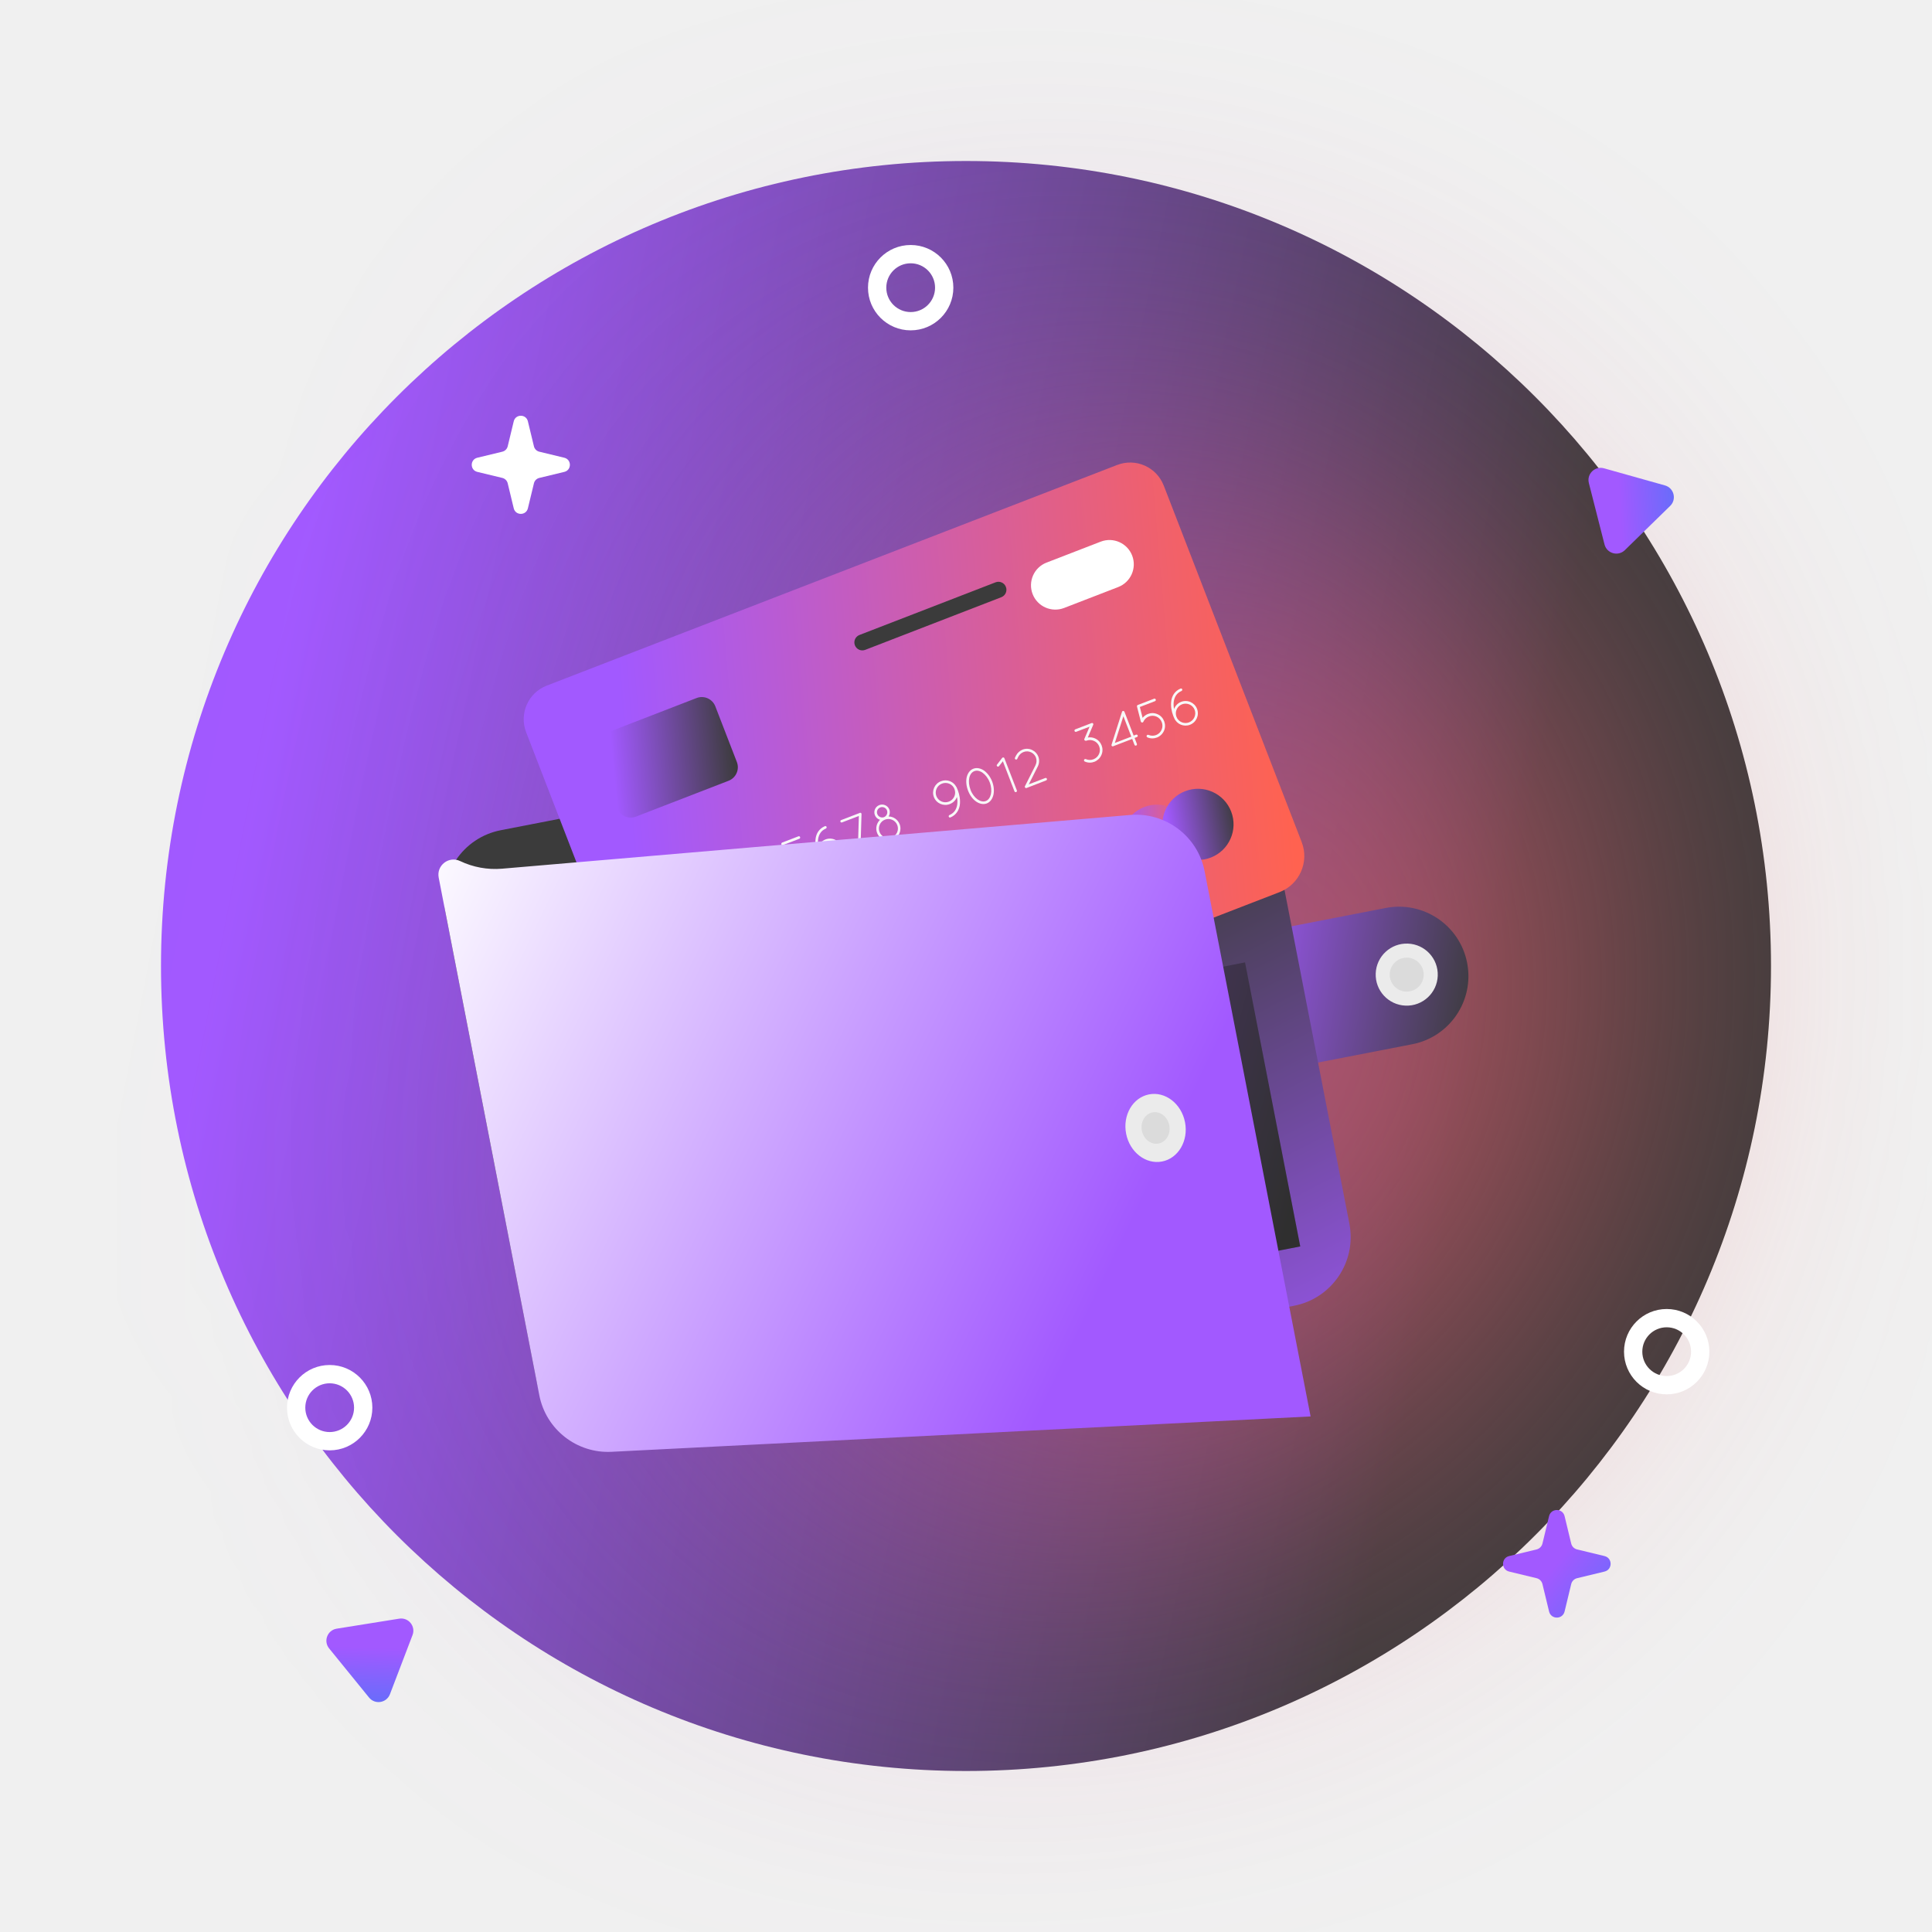
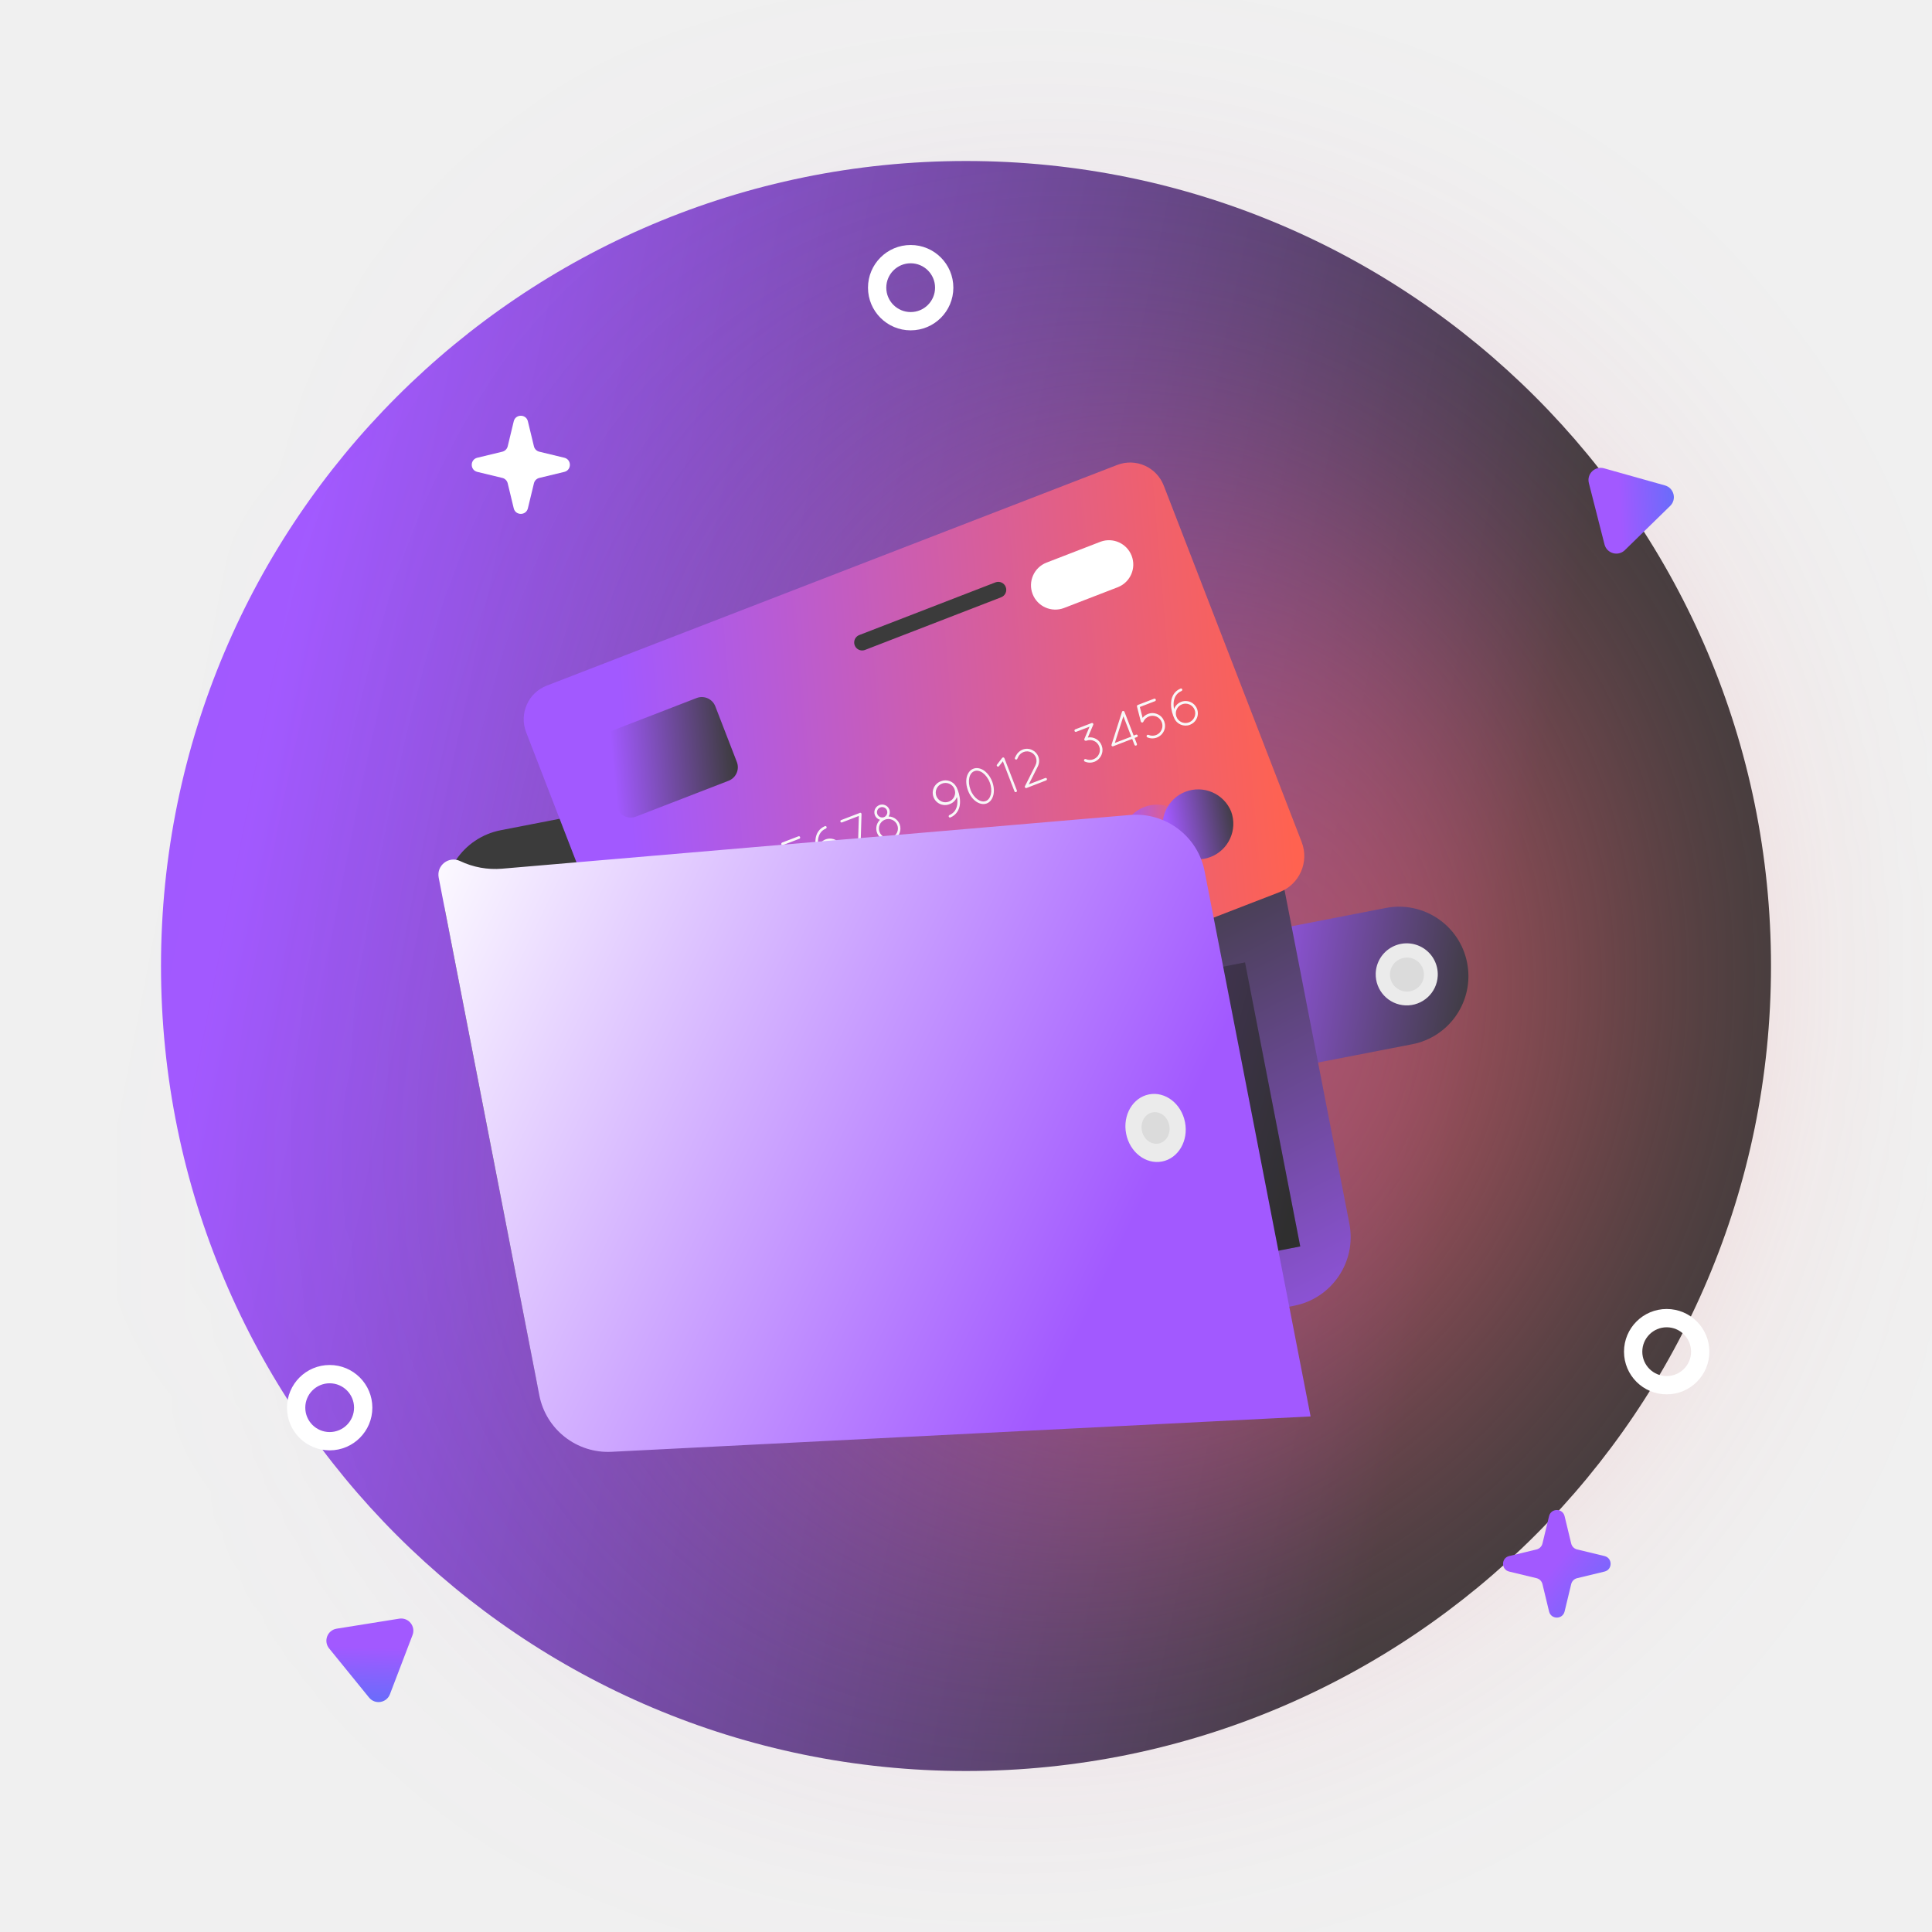
- <svg xmlns="http://www.w3.org/2000/svg" width="276" height="276" viewBox="0 0 276 276" fill="none">
-   <g clip-path="url(#clip0_1617_11657)">
-     <path d="M138 253C201.513 253 253 201.513 253 138C253 74.487 201.513 23 138 23C74.487 23 23 74.487 23 138C23 201.513 74.487 253 138 253Z" fill="url(#paint0_linear_1617_11657)" />
-     <g filter="url(#filter0_f_1617_11657)">
-       <path d="M138 222C184.392 222 222 184.392 222 138C222 91.608 184.392 54 138 54C91.608 54 54 91.608 54 138C54 184.392 91.608 222 138 222Z" fill="url(#paint1_linear_1617_11657)" />
+ <svg xmlns="http://www.w3.org/2000/svg" width="276" height="276" fill="none">
+   <g clip-path="url(#a)">
+     <path d="M138 253c63.513 0 115-51.487 115-115S201.513 23 138 23 23 74.487 23 138s51.487 115 115 115Z" fill="url(#b)" />
+     <g filter="url(#c)">
+       <path d="M138 222c46.392 0 84-37.608 84-84s-37.608-84-84-84-84 37.608-84 84 37.608 84 84 84Z" fill="url(#d)" />
    </g>
-     <path fill-rule="evenodd" clip-rule="evenodd" d="M130.096 44.58C132.02 44.58 133.58 43.02 133.58 41.096C133.58 39.172 132.02 37.613 130.096 37.613C128.172 37.613 126.613 39.172 126.613 41.096C126.613 43.02 128.172 44.58 130.096 44.58ZM130.096 47.193C133.463 47.193 136.193 44.463 136.193 41.096C136.193 37.73 133.463 35 130.096 35C126.729 35 124 37.73 124 41.096C124 44.463 126.729 47.193 130.096 47.193Z" fill="white" />
-     <path fill-rule="evenodd" clip-rule="evenodd" d="M47.096 204.58C49.02 204.58 50.58 203.02 50.58 201.096C50.58 199.172 49.02 197.613 47.096 197.613C45.172 197.613 43.613 199.172 43.613 201.096C43.613 203.02 45.172 204.58 47.096 204.58ZM47.096 207.193C50.463 207.193 53.193 204.463 53.193 201.096C53.193 197.729 50.463 195 47.096 195C43.73 195 41 197.729 41 201.096C41 204.463 43.73 207.193 47.096 207.193Z" fill="white" />
-     <path fill-rule="evenodd" clip-rule="evenodd" d="M238.098 196.58C240.022 196.58 241.582 195.02 241.582 193.096C241.582 191.172 240.022 189.613 238.098 189.613C236.174 189.613 234.615 191.172 234.615 193.096C234.615 195.02 236.174 196.58 238.098 196.58ZM238.098 199.193C241.465 199.193 244.195 196.463 244.195 193.096C244.195 189.729 241.465 187 238.098 187C234.731 187 232.002 189.729 232.002 193.096C232.002 196.463 234.731 199.193 238.098 199.193Z" fill="white" />
-     <path d="M73.391 60.189C73.647 59.127 75.157 59.127 75.413 60.189L76.276 63.761C76.367 64.141 76.663 64.437 77.043 64.528L80.615 65.391C81.677 65.647 81.677 67.157 80.615 67.413L77.043 68.275C76.663 68.367 76.367 68.663 76.276 69.043L75.413 72.615C75.157 73.677 73.647 73.677 73.391 72.615L72.529 69.043C72.437 68.663 72.141 68.367 71.761 68.275L68.189 67.413C67.127 67.157 67.127 65.647 68.189 65.391L71.761 64.528C72.141 64.437 72.437 64.141 72.529 63.761L73.391 60.189Z" fill="white" />
-     <path d="M221.296 216.591C221.577 215.428 223.232 215.428 223.513 216.591L224.458 220.507C224.558 220.923 224.883 221.248 225.299 221.348L229.215 222.294C230.378 222.574 230.378 224.229 229.215 224.51L225.299 225.456C224.883 225.556 224.558 225.881 224.458 226.296L223.513 230.212C223.232 231.376 221.577 231.376 221.296 230.212L220.35 226.296C220.25 225.881 219.925 225.556 219.51 225.456L215.594 224.51C214.43 224.229 214.43 222.574 215.594 222.294L219.51 221.348C219.925 221.248 220.25 220.923 220.35 220.507L221.296 216.591Z" fill="url(#paint2_linear_1617_11657)" />
-     <path d="M57.031 231.238C58.355 231.026 59.412 232.326 58.934 233.579L55.705 242.034C55.226 243.287 53.571 243.552 52.725 242.511L47.018 235.487C46.172 234.447 46.77 232.881 48.094 232.669L57.031 231.238Z" fill="url(#paint3_linear_1617_11657)" />
-     <path d="M226.98 69.006C226.649 67.707 227.848 66.536 229.139 66.899L237.853 69.347C239.143 69.71 239.558 71.334 238.598 72.271L232.121 78.593C231.161 79.529 229.548 79.076 229.216 77.776L226.98 69.006Z" fill="url(#paint4_linear_1617_11657)" />
-     <path d="M197.967 129.711L179.074 133.384C173.698 134.428 170.188 139.633 171.233 145.008C172.278 150.383 177.482 153.893 182.857 152.849L201.751 149.176C207.126 148.131 210.636 142.927 209.591 137.552C208.547 132.177 203.342 128.666 197.967 129.711Z" fill="url(#paint5_linear_1617_11657)" />
-     <path d="M205.392 139.403C205.487 136.956 203.581 134.895 201.133 134.8C198.686 134.704 196.625 136.611 196.53 139.058C196.434 141.505 198.341 143.566 200.788 143.662C203.236 143.757 205.297 141.85 205.392 139.403Z" fill="#EBEBEB" />
-     <path d="M201.421 141.615C202.737 141.359 203.596 140.085 203.341 138.77C203.085 137.454 201.811 136.595 200.495 136.85C199.18 137.106 198.32 138.38 198.576 139.696C198.832 141.011 200.106 141.871 201.421 141.615Z" fill="#DBDBDB" />
-     <path d="M168.011 99.85L71.542 118.602C66.12 119.655 62.58 124.905 63.633 130.326L76.668 197.38C77.721 202.802 82.97 206.342 88.392 205.288L184.861 186.537C190.283 185.483 193.823 180.234 192.77 174.812L179.735 107.758C178.682 102.337 173.433 98.796 168.011 99.85Z" fill="url(#paint6_linear_1617_11657)" />
-     <path d="M166.248 69.359L185.954 120.295C187.057 123.142 185.639 126.344 182.797 127.445L102.014 158.698C99.172 159.8 95.97 158.382 94.866 155.535L75.161 104.599C74.138 101.949 75.452 98.971 78.103 97.948L159.595 66.423C162.246 65.4 165.223 66.714 166.246 69.365L166.248 69.359Z" fill="url(#paint7_linear_1617_11657)" />
-     <path d="M170.043 118.196C171.053 120.815 169.754 123.76 167.135 124.77C164.517 125.781 161.571 124.481 160.561 121.862C159.55 119.244 160.85 116.299 163.469 115.288C166.087 114.278 169.033 115.578 170.043 118.196Z" fill="url(#paint8_linear_1617_11657)" />
-     <path d="M175.879 115.934C176.89 118.553 175.59 121.498 172.972 122.509C170.353 123.519 167.408 122.219 166.397 119.601C165.387 116.982 166.687 114.037 169.305 113.027C171.924 112.016 174.869 113.316 175.879 115.934Z" fill="url(#paint9_linear_1617_11657)" />
-     <path d="M99.508 99.72L86.273 104.84C85.206 105.253 84.675 106.453 85.088 107.52L88.165 115.474C88.578 116.541 89.778 117.072 90.845 116.659L104.08 111.538C105.148 111.126 105.678 109.926 105.265 108.859L102.188 100.905C101.775 99.838 100.575 99.307 99.508 99.72Z" fill="url(#paint10_linear_1617_11657)" />
-     <path d="M159.749 83.862L152.01 86.854C150.219 87.542 148.209 86.654 147.516 84.865C146.829 83.073 147.716 81.063 149.506 80.371L157.244 77.379C159.034 76.687 161.046 77.579 161.738 79.368C162.426 81.16 161.538 83.17 159.749 83.862Z" fill="white" />
-     <path d="M92.451 128.416L91.91 129.099C91.91 129.099 91.865 129.148 91.833 129.16C91.769 129.185 91.699 129.169 91.654 129.134C91.568 129.061 91.556 128.949 91.628 128.874L92.362 127.922C92.424 127.85 92.55 127.834 92.621 127.896C92.66 127.929 92.68 127.968 92.694 128.016L94.457 132.57C94.493 132.662 94.454 132.767 94.353 132.806C94.26 132.841 94.152 132.793 94.117 132.701L92.46 128.412L92.451 128.416Z" fill="#F8F8F8" />
-     <path d="M95.616 131.966L97.121 128.978C97.299 128.614 97.315 128.217 97.179 127.862C97.062 127.558 96.831 127.299 96.516 127.139C96.161 126.959 95.756 126.95 95.413 127.087C95.1 127.208 94.836 127.43 94.672 127.747L94.518 128.06C94.475 128.155 94.358 128.195 94.277 128.147C94.181 128.104 94.141 127.988 94.189 127.906L94.342 127.588C94.549 127.192 94.89 126.897 95.282 126.747C95.715 126.58 96.216 126.578 96.678 126.818C97.088 127.02 97.375 127.354 97.522 127.736C97.689 128.174 97.684 128.683 97.455 129.146L96.166 131.707L98.515 130.805C98.605 130.765 98.712 130.809 98.751 130.91C98.786 131.002 98.738 131.111 98.645 131.146L95.881 132.217L95.854 132.228C95.803 132.248 95.747 132.253 95.705 132.227C95.611 132.173 95.57 132.067 95.613 131.972L95.616 131.966Z" fill="#F8F8F8" />
-     <path d="M101.119 124.845L100.347 126.658C100.684 126.603 101.04 126.635 101.372 126.783C101.824 126.984 102.156 127.353 102.322 127.786C102.488 128.219 102.493 128.714 102.287 129.168C102.086 129.621 101.718 129.957 101.287 130.128C100.864 130.29 100.369 130.295 99.915 130.089C99.821 130.051 99.774 129.943 99.819 129.841C99.855 129.742 99.966 129.7 100.068 129.745C100.428 129.898 100.813 129.898 101.154 129.767C101.495 129.636 101.786 129.376 101.95 129.018C102.111 128.654 102.105 128.266 101.974 127.925C101.843 127.584 101.584 127.293 101.224 127.141C100.865 126.977 100.477 126.984 100.136 127.114C100.081 127.136 100.019 127.127 99.966 127.1L99.957 127.104C99.857 127.063 99.813 126.948 99.86 126.85L100.602 125.107L98.7 125.837C98.6 125.881 98.492 125.833 98.455 125.736C98.416 125.635 98.464 125.526 98.561 125.489L100.882 124.598C100.981 124.555 101.09 124.603 101.127 124.7C101.138 124.727 101.139 124.759 101.134 124.787C101.134 124.813 101.127 124.837 101.118 124.856L101.119 124.845Z" fill="#F8F8F8" />
-     <path d="M106.685 126.861L104 127.902L103.977 127.911C103.94 127.925 103.895 127.932 103.857 127.915C103.757 127.89 103.704 127.778 103.742 127.684L105.231 123.002L105.236 122.989C105.271 122.886 105.364 122.84 105.467 122.874C105.503 122.887 105.53 122.914 105.554 122.936C105.559 122.95 105.572 122.955 105.574 122.96L105.583 122.983L106.898 126.383L107.23 126.255C107.331 126.217 107.44 126.265 107.475 126.357C107.51 126.449 107.462 126.557 107.365 126.594L107.034 126.722L107.361 127.574C107.396 127.666 107.348 127.774 107.251 127.811C107.159 127.847 107.051 127.798 107.015 127.706L106.688 126.854L106.685 126.861ZM106.555 126.52L105.43 123.618L104.21 127.431L106.558 126.529L106.555 126.52Z" fill="#F8F8F8" />
-     <path d="M113.104 124.987C113.004 124.946 112.96 124.831 113.009 124.738C113.052 124.643 113.165 124.594 113.262 124.641C113.622 124.794 114.008 124.794 114.348 124.663C114.689 124.532 114.971 124.276 115.133 123.913C115.295 123.549 115.29 123.165 115.159 122.825C115.027 122.479 114.767 122.188 114.41 122.029C114.055 121.875 113.665 121.877 113.324 122.007C112.978 122.14 112.692 122.398 112.53 122.761C112.487 122.857 112.372 122.901 112.281 122.857C112.253 122.852 112.23 122.834 112.219 122.817L112.215 122.808C112.215 122.808 112.201 122.798 112.197 122.789C112.183 122.778 112.174 122.755 112.167 122.737C112.163 122.728 112.162 122.712 112.157 122.698L111.623 120.605C111.602 120.55 111.612 120.493 111.643 120.45C111.66 120.411 111.696 120.382 111.742 120.364L114.054 119.477C114.153 119.433 114.261 119.481 114.299 119.578C114.339 119.684 114.289 119.788 114.193 119.825L112.028 120.656L112.422 122.206C112.617 121.956 112.877 121.767 113.177 121.652C113.61 121.486 114.092 121.475 114.552 121.684C115.014 121.882 115.333 122.245 115.503 122.687C115.665 123.111 115.683 123.612 115.472 124.068C115.269 124.515 114.897 124.854 114.469 125.018C114.036 125.184 113.541 125.189 113.089 124.988L113.104 124.987Z" fill="#F8F8F8" />
-     <path d="M116.518 119.773C116.628 119.039 117.027 118.373 117.839 118.024C117.928 117.98 118.036 118.028 118.081 118.117C118.119 118.218 118.071 118.326 117.981 118.366C117.296 118.661 116.997 119.188 116.881 119.824C116.822 120.179 116.846 120.572 116.913 120.953C117.082 120.497 117.434 120.108 117.923 119.921C118.839 119.569 119.852 120.02 120.199 120.923C120.547 121.83 120.1 122.841 119.19 123.196C118.302 123.537 117.31 123.115 116.94 122.248C116.886 122.147 116.845 122.041 116.801 121.926C116.553 121.266 116.409 120.491 116.523 119.771L116.518 119.773ZM117.275 122.087C117.289 122.124 117.309 122.148 117.324 122.174C117.333 122.197 117.338 122.211 117.334 122.228C117.664 122.826 118.399 123.103 119.049 122.854C119.772 122.577 120.127 121.769 119.855 121.06C119.583 120.351 118.775 119.995 118.052 120.273C117.343 120.545 116.987 121.352 117.26 122.062L117.27 122.089L117.275 122.087Z" fill="#F8F8F8" />
-     <path d="M122.544 121.625L122.694 116.564L120.294 117.485C120.204 117.524 120.097 117.481 120.062 117.389C120.027 117.297 120.075 117.188 120.167 117.153L122.792 116.145C122.823 116.117 122.856 116.105 122.898 116.105C122.948 116.112 123.001 116.139 123.031 116.175C123.049 116.195 123.059 116.207 123.066 116.225C123.08 116.262 123.081 116.293 123.073 116.328L122.918 121.634C122.915 121.709 122.866 121.776 122.802 121.8C122.774 121.811 122.76 121.816 122.727 121.813C122.626 121.81 122.544 121.72 122.539 121.626L122.544 121.625Z" fill="#F8F8F8" />
-     <path d="M125.615 115.009C126.182 114.792 126.828 115.072 127.046 115.638C127.178 115.984 127.123 116.348 126.944 116.639C127.625 116.652 128.262 117.073 128.519 117.741C128.862 118.634 128.424 119.627 127.532 119.974C126.643 120.316 125.646 119.879 125.299 118.988C125.042 118.32 125.23 117.582 125.716 117.116C125.395 117.022 125.114 116.787 124.982 116.441C124.764 115.875 125.037 115.236 125.613 115.015L125.615 115.009ZM127.404 119.627C128.113 119.355 128.451 118.57 128.183 117.87C127.916 117.175 127.135 116.819 126.425 117.092C125.725 117.36 125.38 118.153 125.647 118.849C125.917 119.553 126.704 119.896 127.404 119.627ZM126.285 116.739C126.663 116.583 126.856 116.15 126.71 115.767C126.563 115.385 126.133 115.201 125.751 115.348C125.369 115.495 125.183 115.92 125.33 116.302C125.477 116.684 125.905 116.879 126.289 116.737L126.285 116.739Z" fill="#F8F8F8" />
-     <path d="M134.43 111.599C135.282 111.272 136.213 111.634 136.618 112.413C136.632 112.424 136.636 112.433 136.646 112.445C136.706 112.575 136.766 112.716 136.822 112.863C137.075 113.522 137.218 114.307 137.113 115.024C136.998 115.744 136.595 116.427 135.792 116.772L135.783 116.776C135.682 116.815 135.577 116.776 135.541 116.684C135.503 116.582 135.543 116.482 135.641 116.434C136.315 116.138 136.635 115.609 136.741 114.976C136.796 114.612 136.785 114.225 136.709 113.847C136.54 114.303 136.182 114.678 135.685 114.869C134.782 115.215 133.77 114.78 133.413 113.865C133.067 112.963 133.518 111.949 134.421 111.603L134.43 111.599ZM136.357 112.725C136.085 112.016 135.285 111.667 134.562 111.945C133.853 112.217 133.496 113.02 133.766 113.725C134.044 114.448 134.846 114.789 135.555 114.517C136.278 114.24 136.635 113.448 136.352 112.726L136.357 112.725Z" fill="#F8F8F8" />
-     <path d="M138.296 112.958C138.04 112.291 137.972 111.619 138.098 111.037C138.232 110.479 138.548 110.009 139.05 109.816C139.552 109.623 140.106 109.759 140.578 110.08C141.054 110.426 141.472 110.963 141.733 111.629C141.989 112.296 142.043 112.973 141.918 113.544C141.786 114.107 141.471 114.582 140.969 114.775C140.467 114.967 139.913 114.831 139.438 114.501C138.961 114.167 138.551 113.622 138.294 112.954L138.296 112.958ZM138.641 112.826C138.875 113.434 139.251 113.918 139.656 114.201C140.058 114.48 140.482 114.566 140.837 114.429C141.191 114.293 141.438 113.945 141.556 113.467C141.662 112.987 141.622 112.374 141.389 111.766C141.156 111.158 140.77 110.677 140.37 110.392C139.958 110.102 139.544 110.028 139.189 110.164C138.834 110.3 138.573 110.638 138.47 111.127C138.364 111.606 138.413 112.216 138.648 112.829L138.641 112.826Z" fill="#F8F8F8" />
-     <path d="M143.259 108.763L142.719 109.447C142.719 109.447 142.674 109.495 142.642 109.508C142.577 109.533 142.508 109.517 142.462 109.482C142.376 109.409 142.365 109.297 142.437 109.222L143.17 108.269C143.233 108.198 143.358 108.181 143.43 108.244C143.469 108.276 143.489 108.316 143.502 108.364L145.266 112.917C145.301 113.01 145.262 113.114 145.161 113.153C145.069 113.189 144.961 113.14 144.925 113.048L143.269 108.76L143.259 108.763Z" fill="#F8F8F8" />
-     <path d="M146.423 112.31L147.928 109.323C148.106 108.959 148.122 108.561 147.986 108.207C147.869 107.903 147.638 107.643 147.323 107.484C146.968 107.303 146.563 107.295 146.22 107.432C145.907 107.552 145.645 107.779 145.479 108.091L145.325 108.404C145.282 108.5 145.165 108.539 145.084 108.491C144.988 108.449 144.948 108.332 144.996 108.25L145.149 107.933C145.356 107.536 145.697 107.241 146.087 107.086C146.52 106.92 147.021 106.918 147.483 107.158C147.893 107.36 148.18 107.694 148.327 108.076C148.495 108.513 148.489 109.023 148.26 109.486L146.971 112.047L149.32 111.145C149.41 111.105 149.519 111.153 149.556 111.25C149.591 111.342 149.543 111.45 149.451 111.486L146.687 112.557L146.659 112.568C146.608 112.587 146.552 112.593 146.511 112.567C146.416 112.513 146.375 112.407 146.418 112.312L146.423 112.31Z" fill="#F8F8F8" />
-     <path d="M156.173 103.546L155.4 105.36C155.738 105.304 156.094 105.336 156.425 105.484C156.878 105.685 157.21 106.054 157.376 106.487C157.542 106.92 157.547 107.415 157.341 107.869C157.139 108.322 156.772 108.658 156.345 108.827C155.922 108.99 155.422 108.997 154.968 108.791C154.874 108.753 154.827 108.644 154.873 108.542C154.911 108.448 155.019 108.401 155.121 108.446C155.481 108.599 155.867 108.599 156.208 108.468C156.548 108.337 156.84 108.077 157.003 107.719C157.165 107.356 157.158 106.967 157.028 106.626C156.897 106.286 156.637 105.994 156.277 105.842C155.919 105.678 155.53 105.685 155.189 105.816C155.134 105.837 155.073 105.829 155.02 105.801L155.011 105.805C154.911 105.764 154.866 105.649 154.914 105.551L155.655 103.809L153.753 104.539C153.654 104.582 153.546 104.534 153.508 104.437C153.47 104.336 153.518 104.227 153.614 104.19L155.935 103.299C156.035 103.256 156.143 103.304 156.18 103.401C156.191 103.429 156.192 103.46 156.187 103.488C156.187 103.515 156.18 103.538 156.172 103.557L156.173 103.546Z" fill="#F8F8F8" />
-     <path d="M161.739 105.564L159.05 106.597L159.042 106.605L159.029 106.61C158.992 106.624 158.949 106.636 158.909 106.614C158.809 106.589 158.756 106.477 158.794 106.383L160.283 101.701L160.288 101.688C160.323 101.585 160.416 101.539 160.519 101.574C160.555 101.586 160.582 101.613 160.606 101.635C160.611 101.649 160.62 101.656 160.626 101.659L160.635 101.682L161.95 105.082L162.282 104.955C162.383 104.916 162.492 104.964 162.527 105.056C162.562 105.148 162.514 105.257 162.417 105.294L162.086 105.421L162.413 106.273C162.448 106.365 162.4 106.473 162.303 106.51C162.211 106.546 162.103 106.498 162.067 106.405L161.74 105.553L161.739 105.564ZM161.608 105.224L160.484 102.321L159.263 106.134L161.612 105.233L161.608 105.224Z" fill="#F8F8F8" />
-     <path d="M163.911 105.331C163.811 105.29 163.767 105.175 163.816 105.082C163.858 104.987 163.974 104.942 164.069 104.985C164.429 105.137 164.814 105.138 165.155 105.008C165.496 104.877 165.778 104.621 165.94 104.257C166.102 103.894 166.097 103.509 165.966 103.168C165.833 102.823 165.574 102.532 165.217 102.373C164.86 102.214 164.471 102.22 164.131 102.351C163.785 102.484 163.499 102.743 163.337 103.106C163.294 103.202 163.181 103.249 163.088 103.2C163.06 103.195 163.037 103.179 163.026 103.162L163.022 103.152C163.022 103.152 163.008 103.143 163.004 103.133C162.989 103.123 162.981 103.099 162.974 103.081C162.97 103.071 162.969 103.056 162.964 103.042L162.43 100.949C162.409 100.893 162.419 100.837 162.45 100.793C162.467 100.755 162.503 100.725 162.549 100.708L164.86 99.821C164.96 99.777 165.068 99.826 165.105 99.922C165.146 100.028 165.096 100.131 164.999 100.168L162.835 100.999L163.229 102.55C163.426 102.306 163.684 102.11 163.984 101.996C164.416 101.829 164.898 101.819 165.359 102.028C165.821 102.226 166.14 102.589 166.31 103.031C166.472 103.455 166.49 103.956 166.279 104.412C166.076 104.86 165.704 105.197 165.276 105.362C164.843 105.528 164.348 105.533 163.896 105.332L163.911 105.331Z" fill="#F8F8F8" />
-     <path d="M167.325 100.117C167.435 99.383 167.832 98.713 168.646 98.368C168.735 98.324 168.843 98.372 168.887 98.461C168.926 98.562 168.878 98.67 168.788 98.71C168.105 99.009 167.803 99.532 167.688 100.168C167.629 100.523 167.653 100.915 167.72 101.297C167.889 100.841 168.241 100.452 168.729 100.265C169.646 99.913 170.659 100.364 171.006 101.266C171.354 102.174 170.907 103.185 169.997 103.54C169.108 103.881 168.117 103.459 167.747 102.591C167.692 102.491 167.652 102.385 167.608 102.27C167.359 101.609 167.215 100.835 167.33 100.115L167.325 100.117ZM168.082 102.431C168.096 102.468 168.116 102.492 168.131 102.518C168.14 102.541 168.145 102.555 168.141 102.572C168.471 103.169 169.206 103.447 169.855 103.198C170.578 102.92 170.934 102.113 170.662 101.404C170.39 100.694 169.582 100.339 168.859 100.616C168.15 100.889 167.794 101.696 168.066 102.405L168.077 102.433L168.082 102.431Z" fill="#F8F8F8" />
-     <path d="M141.352 124.404L98.095 141.139L98.917 143.264L142.174 126.529L141.352 124.404Z" fill="url(#paint11_linear_1617_11657)" />
-     <path d="M130.547 134.016L99.922 145.864L100.744 147.99L131.369 136.142L130.547 134.016Z" fill="url(#paint12_linear_1617_11657)" />
-     <path d="M142.226 83.188L122.78 90.711C122.193 90.939 121.901 91.598 122.128 92.185C122.355 92.772 123.015 93.064 123.602 92.837L143.048 85.314C143.635 85.087 143.926 84.427 143.699 83.84C143.472 83.253 142.812 82.961 142.226 83.188Z" fill="#3B3B3B" />
-     <path d="M177.861 137.486L76.508 157.188L84.395 197.764L185.749 178.063L177.861 137.486Z" fill="url(#paint13_linear_1617_11657)" />
-     <path opacity="0.2" d="M177.861 137.486L76.508 157.188L84.395 197.764L185.749 178.063L177.861 137.486Z" fill="black" />
-     <path d="M187.223 202.348L87.367 207.401C82.394 207.653 77.995 204.209 77.045 199.322L62.67 125.372C62.331 123.627 64.124 122.24 65.728 123.007C67.589 123.896 69.658 124.273 71.719 124.099L161.423 116.426C166.516 115.99 171.117 119.464 172.092 124.481L187.227 202.342C187.227 202.344 187.225 202.347 187.223 202.348Z" fill="url(#paint14_linear_1617_11657)" />
-     <path d="M166.013 165.928C168.337 165.477 169.804 162.964 169.289 160.317C168.775 157.67 166.474 155.89 164.15 156.341C161.826 156.793 160.359 159.305 160.874 161.953C161.389 164.6 163.69 166.38 166.013 165.928Z" fill="#EBEBEB" />
-     <path d="M167.038 160.757C167.277 161.987 166.595 163.155 165.515 163.364C164.435 163.574 163.365 162.747 163.126 161.517C162.887 160.288 163.569 159.12 164.649 158.91C165.729 158.7 166.799 159.527 167.038 160.757Z" fill="#DBDBDB" />
+     <path fill-rule="evenodd" clip-rule="evenodd" d="M130.096 44.58a3.484 3.484 0 1 0 0-6.968 3.484 3.484 0 0 0 0 6.968Zm0 2.613a6.097 6.097 0 1 0 0-12.194 6.097 6.097 0 0 0 0 12.194ZM47.096 204.58a3.484 3.484 0 1 0 0-6.968 3.484 3.484 0 0 0 0 6.968Zm0 2.613a6.097 6.097 0 1 0 0-12.194 6.097 6.097 0 0 0 0 12.194ZM238.098 196.58a3.484 3.484 0 1 0 0-6.968 3.484 3.484 0 0 0 0 6.968Zm0 2.613a6.097 6.097 0 1 0 0-12.195 6.097 6.097 0 0 0 0 12.195Z" fill="#fff" />
+     <path d="M73.391 60.189c.256-1.062 1.766-1.062 2.022 0l.863 3.572c.091.38.388.676.767.767l3.572.863c1.062.256 1.062 1.766 0 2.022l-3.572.862a1.04 1.04 0 0 0-.767.768l-.863 3.572c-.256 1.062-1.766 1.062-2.022 0l-.862-3.572a1.04 1.04 0 0 0-.767-.768l-3.573-.862c-1.062-.256-1.062-1.766 0-2.022l3.573-.863a1.04 1.04 0 0 0 .767-.767l.862-3.572Z" fill="#fff" />
+     <path d="M221.296 216.591c.281-1.163 1.936-1.163 2.217 0l.945 3.916c.1.416.425.741.841.841l3.916.946c1.163.28 1.163 1.935 0 2.216l-3.916.946a1.14 1.14 0 0 0-.841.84l-.945 3.916c-.281 1.164-1.936 1.164-2.217 0l-.946-3.916a1.14 1.14 0 0 0-.84-.84l-3.916-.946c-1.164-.281-1.164-1.936 0-2.216l3.916-.946c.415-.1.74-.425.84-.841l.946-3.916Z" fill="url(#e)" />
+     <path d="M57.03 231.238c1.325-.212 2.382 1.088 1.904 2.341l-3.23 8.455c-.478 1.253-2.133 1.518-2.979.477l-5.707-7.024c-.846-1.04-.248-2.606 1.076-2.818l8.937-1.431Z" fill="url(#f)" />
+     <path d="M226.98 69.006c-.331-1.3.868-2.47 2.159-2.107l8.714 2.448c1.29.363 1.705 1.987.745 2.924l-6.477 6.322c-.96.936-2.573.483-2.905-.817l-2.236-8.77Z" fill="url(#g)" />
+     <path d="m197.967 129.711-18.893 3.673c-5.376 1.044-8.886 6.249-7.841 11.624 1.045 5.375 6.249 8.885 11.624 7.841l18.894-3.673c5.375-1.045 8.885-6.249 7.84-11.624-1.044-5.375-6.249-8.886-11.624-7.841Z" fill="url(#h)" />
+     <path d="M205.392 139.403a4.434 4.434 0 1 0-8.861-.345 4.434 4.434 0 0 0 8.861.345Z" fill="#EBEBEB" />
+     <path d="M201.421 141.615a2.428 2.428 0 1 0-.927-4.766 2.428 2.428 0 0 0 .927 4.766Z" fill="#DBDBDB" />
+     <path d="m168.011 99.85-96.47 18.752c-5.42 1.053-8.961 6.303-7.908 11.724l13.035 67.054c1.053 5.422 6.302 8.962 11.724 7.908l96.469-18.751c5.422-1.054 8.962-6.303 7.909-11.725l-13.035-67.054c-1.053-5.421-6.302-8.962-11.724-7.908Z" fill="url(#i)" />
+     <path d="m166.248 69.359 19.706 50.936a5.529 5.529 0 0 1-3.157 7.15l-80.783 31.253c-2.842 1.102-6.044-.316-7.148-3.163l-19.705-50.936a5.141 5.141 0 0 1 2.942-6.65l81.492-31.526a5.141 5.141 0 0 1 6.651 2.942l.002-.006Z" fill="url(#j)" />
+     <path d="M170.043 118.196a5.083 5.083 0 1 1-9.483 3.666 5.083 5.083 0 0 1 9.483-3.666Z" fill="url(#k)" />
+     <path d="M175.879 115.934a5.084 5.084 0 0 1-9.482 3.667 5.084 5.084 0 0 1 9.482-3.667Z" fill="url(#l)" />
+     <path d="m99.508 99.72-13.235 5.12a2.072 2.072 0 0 0-1.185 2.68l3.078 7.954a2.072 2.072 0 0 0 2.68 1.185l13.234-5.121a2.07 2.07 0 0 0 1.185-2.679l-3.077-7.954a2.072 2.072 0 0 0-2.68-1.185Z" fill="url(#m)" />
+     <path d="m159.749 83.862-7.739 2.992a3.48 3.48 0 0 1-4.494-1.99 3.48 3.48 0 0 1 1.99-4.493l7.738-2.992a3.476 3.476 0 0 1 2.505 6.483Z" fill="#fff" />
+     <path d="m92.45 128.416-.54.683s-.045.049-.077.061a.187.187 0 0 1-.18-.026c-.085-.073-.097-.185-.025-.26l.734-.952c.062-.072.188-.088.26-.026.038.033.058.072.072.12l1.763 4.554a.18.18 0 0 1-.104.236.186.186 0 0 1-.236-.105l-1.657-4.289-.01.004ZM95.616 131.966l1.505-2.988a1.39 1.39 0 0 0 .058-1.116 1.364 1.364 0 0 0-.663-.723 1.345 1.345 0 0 0-1.103-.052 1.38 1.38 0 0 0-.74.66l-.155.313c-.043.095-.16.135-.241.087-.096-.043-.136-.159-.088-.241l.153-.318c.207-.396.548-.691.94-.841a1.683 1.683 0 0 1 1.396.071c.41.202.697.536.844.918.167.438.162.947-.067 1.41l-1.289 2.561 2.349-.902c.09-.04.197.004.236.105a.186.186 0 0 1-.106.236l-2.764 1.071-.027.011c-.05.02-.107.025-.149-.001-.094-.054-.135-.16-.092-.255l.003-.006ZM101.119 124.845l-.772 1.813a1.796 1.796 0 0 1 1.025.125c.452.201.784.57.95 1.003.166.433.171.928-.035 1.382a1.834 1.834 0 0 1-1 .96 1.78 1.78 0 0 1-1.372-.039.183.183 0 0 1-.096-.248c.036-.099.147-.141.249-.096a1.44 1.44 0 0 0 1.882-.727c.161-.364.155-.752.024-1.093a1.38 1.38 0 0 0-.75-.784 1.4 1.4 0 0 0-1.088-.027.206.206 0 0 1-.17-.014l-.009.004a.186.186 0 0 1-.097-.254l.742-1.743-1.902.73a.18.18 0 0 1-.245-.101.189.189 0 0 1 .106-.247l2.321-.891a.182.182 0 0 1 .245.102.161.161 0 0 1 .007.087c0 .026-.007.05-.016.069l.001-.011ZM106.685 126.861 104 127.902l-.023.009c-.037.014-.082.021-.12.004a.173.173 0 0 1-.115-.231l1.489-4.682.005-.013a.174.174 0 0 1 .231-.115c.036.013.063.04.087.062.005.014.018.019.02.024l.009.023 1.315 3.4.332-.128c.101-.038.21.01.245.102a.186.186 0 0 1-.11.237l-.331.128.327.852a.185.185 0 0 1-.346.132l-.327-.852-.003.007Zm-.13-.341-1.125-2.902-1.22 3.813 2.348-.902-.003-.009ZM113.104 124.987a.18.18 0 0 1-.095-.249.19.19 0 0 1 .253-.097c.36.153.746.153 1.086.022.341-.131.623-.387.785-.75.162-.364.157-.748.026-1.088a1.418 1.418 0 0 0-.749-.796 1.44 1.44 0 0 0-1.086-.022 1.416 1.416 0 0 0-.794.754c-.043.096-.158.14-.249.096a.097.097 0 0 1-.062-.04l-.004-.009s-.014-.01-.018-.019c-.014-.011-.023-.034-.03-.052-.004-.009-.005-.025-.01-.039l-.534-2.093a.163.163 0 0 1 .02-.155.17.17 0 0 1 .099-.086l2.312-.887a.181.181 0 0 1 .245.101c.04.106-.01.21-.106.247l-2.165.831.394 1.55c.195-.25.455-.439.755-.554a1.754 1.754 0 0 1 1.375.032c.462.198.781.561.951 1.003.162.424.18.925-.031 1.381a1.833 1.833 0 0 1-1.003.95 1.801 1.801 0 0 1-1.38-.03l.015-.001ZM116.518 119.773c.11-.734.509-1.4 1.321-1.749.089-.044.197.004.242.093a.196.196 0 0 1-.1.249c-.685.295-.984.822-1.1 1.458-.059.355-.035.748.032 1.129a1.754 1.754 0 0 1 3.286-.03 1.758 1.758 0 0 1-3.259 1.325 2.785 2.785 0 0 1-.139-.322c-.248-.66-.392-1.435-.278-2.155l-.005.002Zm.757 2.314c.014.037.034.061.049.087.009.023.014.037.01.054a1.392 1.392 0 0 0 2.521-1.168 1.392 1.392 0 0 0-1.803-.787 1.388 1.388 0 0 0-.792 1.789l.01.027.005-.002ZM122.544 121.625l.15-5.061-2.4.921a.175.175 0 0 1-.232-.096.186.186 0 0 1 .105-.236l2.625-1.008a.148.148 0 0 1 .106-.04c.05.007.103.034.133.07.018.02.028.032.035.05a.167.167 0 0 1 .007.103l-.155 5.306a.187.187 0 0 1-.116.166.135.135 0 0 1-.075.013.202.202 0 0 1-.188-.187l.005-.001ZM125.615 115.009a1.11 1.11 0 0 1 1.431.629c.132.346.077.71-.102 1.001a1.726 1.726 0 1 1-1.228.477 1.116 1.116 0 0 1-.734-.675 1.099 1.099 0 0 1 .631-1.426l.002-.006Zm1.789 4.618a1.354 1.354 0 0 0 .779-1.757 1.357 1.357 0 0 0-1.758-.778 1.362 1.362 0 0 0-.778 1.757 1.356 1.356 0 0 0 1.757.778Zm-1.119-2.888a.764.764 0 0 0 .425-.972.74.74 0 0 0-.959-.419.735.735 0 0 0-.421.954.75.75 0 0 0 .959.435l-.004.002ZM134.43 111.599a1.747 1.747 0 0 1 2.188.814c.014.011.018.02.028.032.06.13.12.271.176.418.253.659.396 1.444.291 2.161-.115.72-.518 1.403-1.321 1.748l-.009.004c-.101.039-.206 0-.242-.092a.193.193 0 0 1 .1-.25c.674-.296.994-.825 1.1-1.458a3.281 3.281 0 0 0-.032-1.129 1.742 1.742 0 0 1-1.024 1.022 1.752 1.752 0 1 1-1.264-3.266l.009-.004Zm1.927 1.126a1.38 1.38 0 0 0-1.795-.78 1.385 1.385 0 0 0-.796 1.78 1.38 1.38 0 0 0 1.789.792 1.37 1.37 0 0 0 .797-1.791l.005-.001ZM138.296 112.958c-.256-.667-.324-1.339-.198-1.921.134-.558.45-1.028.952-1.221.502-.193 1.056-.057 1.528.264.476.346.894.883 1.155 1.549.256.667.31 1.344.185 1.915-.132.563-.447 1.038-.949 1.231-.502.192-1.056.056-1.531-.274-.477-.334-.887-.879-1.144-1.547l.002.004Zm.345-.132c.234.608.61 1.092 1.015 1.375.402.279.826.365 1.181.228.354-.136.601-.484.719-.962.106-.48.066-1.093-.167-1.701-.233-.608-.619-1.089-1.019-1.374-.412-.29-.826-.364-1.181-.228-.355.136-.616.474-.719.963-.106.479-.057 1.089.178 1.702l-.007-.003ZM143.259 108.763l-.54.684s-.045.048-.077.061a.189.189 0 0 1-.18-.026c-.086-.073-.097-.185-.025-.26l.733-.953c.063-.071.188-.088.26-.025a.22.22 0 0 1 .072.12l1.764 4.553a.18.18 0 0 1-.105.236.185.185 0 0 1-.236-.105l-1.656-4.288-.01.003ZM146.423 112.31l1.505-2.987c.178-.364.194-.762.058-1.116a1.36 1.36 0 0 0-.663-.723 1.34 1.34 0 0 0-1.103-.052c-.313.12-.575.347-.741.659l-.154.313c-.043.096-.16.135-.241.087-.096-.042-.136-.159-.088-.241l.153-.317c.207-.397.548-.692.938-.847a1.687 1.687 0 0 1 1.396.072c.41.202.697.536.844.918.168.437.162.947-.067 1.41l-1.289 2.561 2.349-.902a.18.18 0 0 1 .236.105.186.186 0 0 1-.105.236l-2.764 1.071-.028.011c-.051.019-.107.025-.148-.001-.095-.054-.136-.16-.093-.255l.005-.002ZM156.173 103.546l-.773 1.814a1.785 1.785 0 0 1 1.976 1.127c.166.433.171.928-.035 1.382a1.832 1.832 0 0 1-.996.958c-.423.163-.923.17-1.377-.036a.183.183 0 0 1-.095-.249.183.183 0 0 1 .248-.096 1.442 1.442 0 0 0 1.882-.727c.162-.363.155-.752.025-1.093a1.385 1.385 0 0 0-.751-.784 1.395 1.395 0 0 0-1.088-.026.205.205 0 0 1-.169-.015l-.009.004a.185.185 0 0 1-.097-.254l.741-1.742-1.902.73a.182.182 0 0 1-.245-.102.19.19 0 0 1 .106-.247l2.321-.891c.1-.043.208.005.245.102a.162.162 0 0 1 .007.087c0 .027-.007.05-.015.069l.001-.011ZM161.739 105.564l-2.689 1.033-.008.008-.013.005c-.037.014-.08.026-.12.004a.173.173 0 0 1-.115-.231l1.489-4.682.005-.013c.035-.103.128-.149.231-.114.036.012.063.039.087.061a.042.042 0 0 0 .02.024l.009.023 1.315 3.4.332-.127a.187.187 0 0 1 .245.101.187.187 0 0 1-.11.238l-.331.127.327.852a.186.186 0 0 1-.11.237.185.185 0 0 1-.236-.105l-.327-.852-.001.011Zm-.131-.34-1.124-2.903-1.221 3.813 2.349-.901-.004-.009ZM163.911 105.331a.18.18 0 0 1-.095-.249.193.193 0 0 1 .253-.097c.36.152.745.153 1.086.023.341-.131.623-.387.785-.751.162-.363.157-.748.026-1.089a1.423 1.423 0 0 0-.749-.795 1.412 1.412 0 0 0-1.086-.022 1.418 1.418 0 0 0-.794.755c-.043.096-.156.143-.249.094a.095.095 0 0 1-.062-.038l-.004-.01s-.014-.009-.018-.019c-.015-.01-.023-.034-.03-.052-.004-.01-.005-.025-.01-.039l-.534-2.093a.165.165 0 0 1 .02-.156.17.17 0 0 1 .099-.085l2.311-.887c.1-.044.208.005.245.101a.184.184 0 0 1-.106.246l-2.164.831.394 1.551c.197-.244.455-.44.755-.554a1.75 1.75 0 0 1 1.375.032c.462.198.781.561.951 1.003.162.424.18.925-.031 1.381a1.833 1.833 0 0 1-1.003.95 1.801 1.801 0 0 1-1.38-.03l.015-.001ZM167.325 100.117c.11-.734.507-1.404 1.321-1.749.089-.044.197.004.241.093a.195.195 0 0 1-.099.25c-.683.298-.985.821-1.1 1.457-.059.355-.035.747.032 1.129a1.756 1.756 0 1 1 2.277 2.243 1.757 1.757 0 0 1-2.25-.949c-.055-.1-.095-.206-.139-.321-.249-.661-.393-1.435-.278-2.155l-.005.002Zm.757 2.314c.014.037.034.061.049.087.009.023.014.037.01.054a1.393 1.393 0 0 0 2.521-1.168 1.393 1.393 0 0 0-1.803-.788 1.39 1.39 0 0 0-.793 1.789l.011.028.005-.002Z" fill="#F8F8F8" />
+     <path d="m141.352 124.404-43.257 16.735.822 2.125 43.257-16.735-.822-2.125Z" fill="url(#n)" />
+     <path d="m130.547 134.016-30.625 11.848.822 2.126 30.625-11.848-.822-2.126Z" fill="url(#o)" />
+     <path d="m142.226 83.188-19.446 7.523a1.14 1.14 0 1 0 .822 2.126l19.446-7.523a1.14 1.14 0 0 0-.822-2.126Z" fill="#3B3B3B" />
+     <path d="M177.861 137.486 76.508 157.188l7.887 40.576 101.354-19.701-7.888-40.577Z" fill="url(#p)" />
+     <path opacity=".2" d="M177.861 137.486 76.508 157.188l7.887 40.576 101.354-19.701-7.888-40.577Z" fill="#000" />
+     <path d="m187.223 202.348-99.857 5.053a10 10 0 0 1-10.321-8.079l-14.375-73.95c-.339-1.745 1.454-3.132 3.058-2.365a11.63 11.63 0 0 0 5.991 1.092l89.704-7.673a9.999 9.999 0 0 1 10.669 8.055l15.135 77.861c0 .002-.002.005-.004.006Z" fill="url(#q)" />
+     <path d="M166.013 165.928c2.324-.451 3.791-2.964 3.276-5.611-.514-2.647-2.815-4.427-5.139-3.976-2.324.452-3.791 2.964-3.276 5.612.515 2.647 2.816 4.427 5.139 3.975Z" fill="#EBEBEB" />
+     <path d="M167.038 160.757c.239 1.23-.443 2.398-1.523 2.607-1.08.21-2.15-.617-2.389-1.847-.239-1.229.443-2.397 1.523-2.607 1.08-.21 2.15.617 2.389 1.847Z" fill="#DBDBDB" />
  </g>
  <defs>
-     <filter id="filter0_f_1617_11657" x="0" y="0" width="276" height="276" filterUnits="userSpaceOnUse" color-interpolation-filters="sRGB">
-       <feFlood flood-opacity="0" result="BackgroundImageFix" />
-       <feBlend mode="normal" in="SourceGraphic" in2="BackgroundImageFix" result="shape" />
-       <feGaussianBlur stdDeviation="27" result="effect1_foregroundBlur_1617_11657" />
-     </filter>
-     <linearGradient id="paint0_linear_1617_11657" x1="55.083" y1="23" x2="230.623" y2="59.541" gradientUnits="userSpaceOnUse">
+     <linearGradient id="b" x1="55.083" y1="23" x2="230.623" y2="59.541" gradientUnits="userSpaceOnUse">
      <stop stop-color="#A259FF" />
      <stop offset="1" stop-color="#3B3B3B" />
    </linearGradient>
-     <linearGradient id="paint1_linear_1617_11657" x1="81.2" y1="54" x2="243.658" y2="85.331" gradientUnits="userSpaceOnUse">
+     <linearGradient id="j" x1="88.016" y1="93.9" x2="181.937" y2="85.787" gradientUnits="userSpaceOnUse">
+       <stop stop-color="#A259FF" />
+       <stop offset="1" stop-color="#FF6250" />
+     </linearGradient>
+     <linearGradient id="e" x1="225.689" y1="219.134" x2="240.419" y2="230.703" gradientUnits="userSpaceOnUse">
+       <stop stop-color="#A259FF" />
+       <stop offset="1" stop-color="#377DF7" />
+     </linearGradient>
+     <linearGradient id="f" x1="58.396" y1="235.526" x2="57.904" y2="250.182" gradientUnits="userSpaceOnUse">
+       <stop stop-color="#A259FF" />
+       <stop offset="1" stop-color="#377DF7" />
+     </linearGradient>
+     <linearGradient id="g" x1="231.127" y1="67.257" x2="245.767" y2="66.418" gradientUnits="userSpaceOnUse">
+       <stop stop-color="#A259FF" />
+       <stop offset="1" stop-color="#377DF7" />
+     </linearGradient>
+     <linearGradient id="h" x1="175.551" y1="134.068" x2="211.652" y2="140.31" gradientUnits="userSpaceOnUse">
+       <stop stop-color="#A259FF" />
+       <stop offset="1" stop-color="#3B3B3B" />
+     </linearGradient>
+     <linearGradient id="i" x1="151.798" y1="224.896" x2="112.799" y2="148.311" gradientUnits="userSpaceOnUse">
+       <stop stop-color="#A259FF" />
+       <stop offset="1" stop-color="#3B3B3B" />
+     </linearGradient>
+     <linearGradient id="d" x1="81.2" y1="54" x2="243.658" y2="85.331" gradientUnits="userSpaceOnUse">
      <stop stop-color="#A259FF" stop-opacity="0" />
      <stop offset="1" stop-color="#FF6250" />
    </linearGradient>
-     <linearGradient id="paint2_linear_1617_11657" x1="225.689" y1="219.134" x2="240.419" y2="230.703" gradientUnits="userSpaceOnUse">
+     <linearGradient id="k" x1="160.271" y1="116.516" x2="170.129" y2="114.763" gradientUnits="userSpaceOnUse">
      <stop stop-color="#A259FF" />
-       <stop offset="1" stop-color="#377DF7" />
+       <stop offset="1" stop-color="#FF6250" />
    </linearGradient>
-     <linearGradient id="paint3_linear_1617_11657" x1="58.396" y1="235.526" x2="57.904" y2="250.182" gradientUnits="userSpaceOnUse">
-       <stop stop-color="#A259FF" />
-       <stop offset="1" stop-color="#377DF7" />
-     </linearGradient>
-     <linearGradient id="paint4_linear_1617_11657" x1="231.127" y1="67.257" x2="245.767" y2="66.418" gradientUnits="userSpaceOnUse">
-       <stop stop-color="#A259FF" />
-       <stop offset="1" stop-color="#377DF7" />
-     </linearGradient>
-     <linearGradient id="paint5_linear_1617_11657" x1="175.551" y1="134.068" x2="211.652" y2="140.31" gradientUnits="userSpaceOnUse">
+     <linearGradient id="l" x1="166.108" y1="114.254" x2="175.965" y2="112.501" gradientUnits="userSpaceOnUse">
      <stop stop-color="#A259FF" />
      <stop offset="1" stop-color="#3B3B3B" />
    </linearGradient>
-     <linearGradient id="paint6_linear_1617_11657" x1="151.798" y1="224.896" x2="112.799" y2="148.311" gradientUnits="userSpaceOnUse">
+     <linearGradient id="m" x1="87.109" y1="104.517" x2="104.739" y2="102.801" gradientUnits="userSpaceOnUse">
      <stop stop-color="#A259FF" />
      <stop offset="1" stop-color="#3B3B3B" />
    </linearGradient>
-     <linearGradient id="paint7_linear_1617_11657" x1="88.016" y1="93.9" x2="181.937" y2="85.787" gradientUnits="userSpaceOnUse">
+     <linearGradient id="n" x1="105.098" y1="138.429" x2="111.758" y2="147.786" gradientUnits="userSpaceOnUse">
      <stop stop-color="#A259FF" />
      <stop offset="1" stop-color="#FF6250" />
    </linearGradient>
-     <linearGradient id="paint8_linear_1617_11657" x1="160.271" y1="116.516" x2="170.129" y2="114.763" gradientUnits="userSpaceOnUse">
+     <linearGradient id="o" x1="104.88" y1="143.946" x2="112.188" y2="152.37" gradientUnits="userSpaceOnUse">
      <stop stop-color="#A259FF" />
      <stop offset="1" stop-color="#FF6250" />
    </linearGradient>
-     <linearGradient id="paint9_linear_1617_11657" x1="166.108" y1="114.254" x2="175.965" y2="112.501" gradientUnits="userSpaceOnUse">
+     <linearGradient id="p" x1="92.918" y1="153.998" x2="183.151" y2="177.706" gradientUnits="userSpaceOnUse">
      <stop stop-color="#A259FF" />
      <stop offset="1" stop-color="#3B3B3B" />
    </linearGradient>
-     <linearGradient id="paint10_linear_1617_11657" x1="87.109" y1="104.517" x2="104.739" y2="102.801" gradientUnits="userSpaceOnUse">
+     <linearGradient id="q" x1="160.295" y1="177.717" x2="3.981" y2="102.697" gradientUnits="userSpaceOnUse">
      <stop stop-color="#A259FF" />
-       <stop offset="1" stop-color="#3B3B3B" />
+       <stop offset=".667" stop-color="#fff" />
    </linearGradient>
-     <linearGradient id="paint11_linear_1617_11657" x1="105.098" y1="138.429" x2="111.758" y2="147.786" gradientUnits="userSpaceOnUse">
-       <stop stop-color="#A259FF" />
-       <stop offset="1" stop-color="#FF6250" />
-     </linearGradient>
-     <linearGradient id="paint12_linear_1617_11657" x1="104.88" y1="143.946" x2="112.188" y2="152.37" gradientUnits="userSpaceOnUse">
-       <stop stop-color="#A259FF" />
-       <stop offset="1" stop-color="#FF6250" />
-     </linearGradient>
-     <linearGradient id="paint13_linear_1617_11657" x1="92.918" y1="153.998" x2="183.151" y2="177.706" gradientUnits="userSpaceOnUse">
-       <stop stop-color="#A259FF" />
-       <stop offset="1" stop-color="#3B3B3B" />
-     </linearGradient>
-     <linearGradient id="paint14_linear_1617_11657" x1="160.295" y1="177.717" x2="3.981" y2="102.697" gradientUnits="userSpaceOnUse">
-       <stop stop-color="#A259FF" />
-       <stop offset="0.667" stop-color="white" />
-     </linearGradient>
-     <clipPath id="clip0_1617_11657">
-       <rect width="276" height="276" fill="white" />
+     <clipPath id="a">
+       <path fill="#fff" d="M0 0h276v276H0z" />
    </clipPath>
+     <filter id="c" x="0" y="0" width="276" height="276" filterUnits="userSpaceOnUse" color-interpolation-filters="sRGB">
+       <feFlood flood-opacity="0" result="BackgroundImageFix" />
+       <feBlend in="SourceGraphic" in2="BackgroundImageFix" result="shape" />
+       <feGaussianBlur stdDeviation="27" result="effect1_foregroundBlur_1617_11657" />
+     </filter>
  </defs>
</svg>
